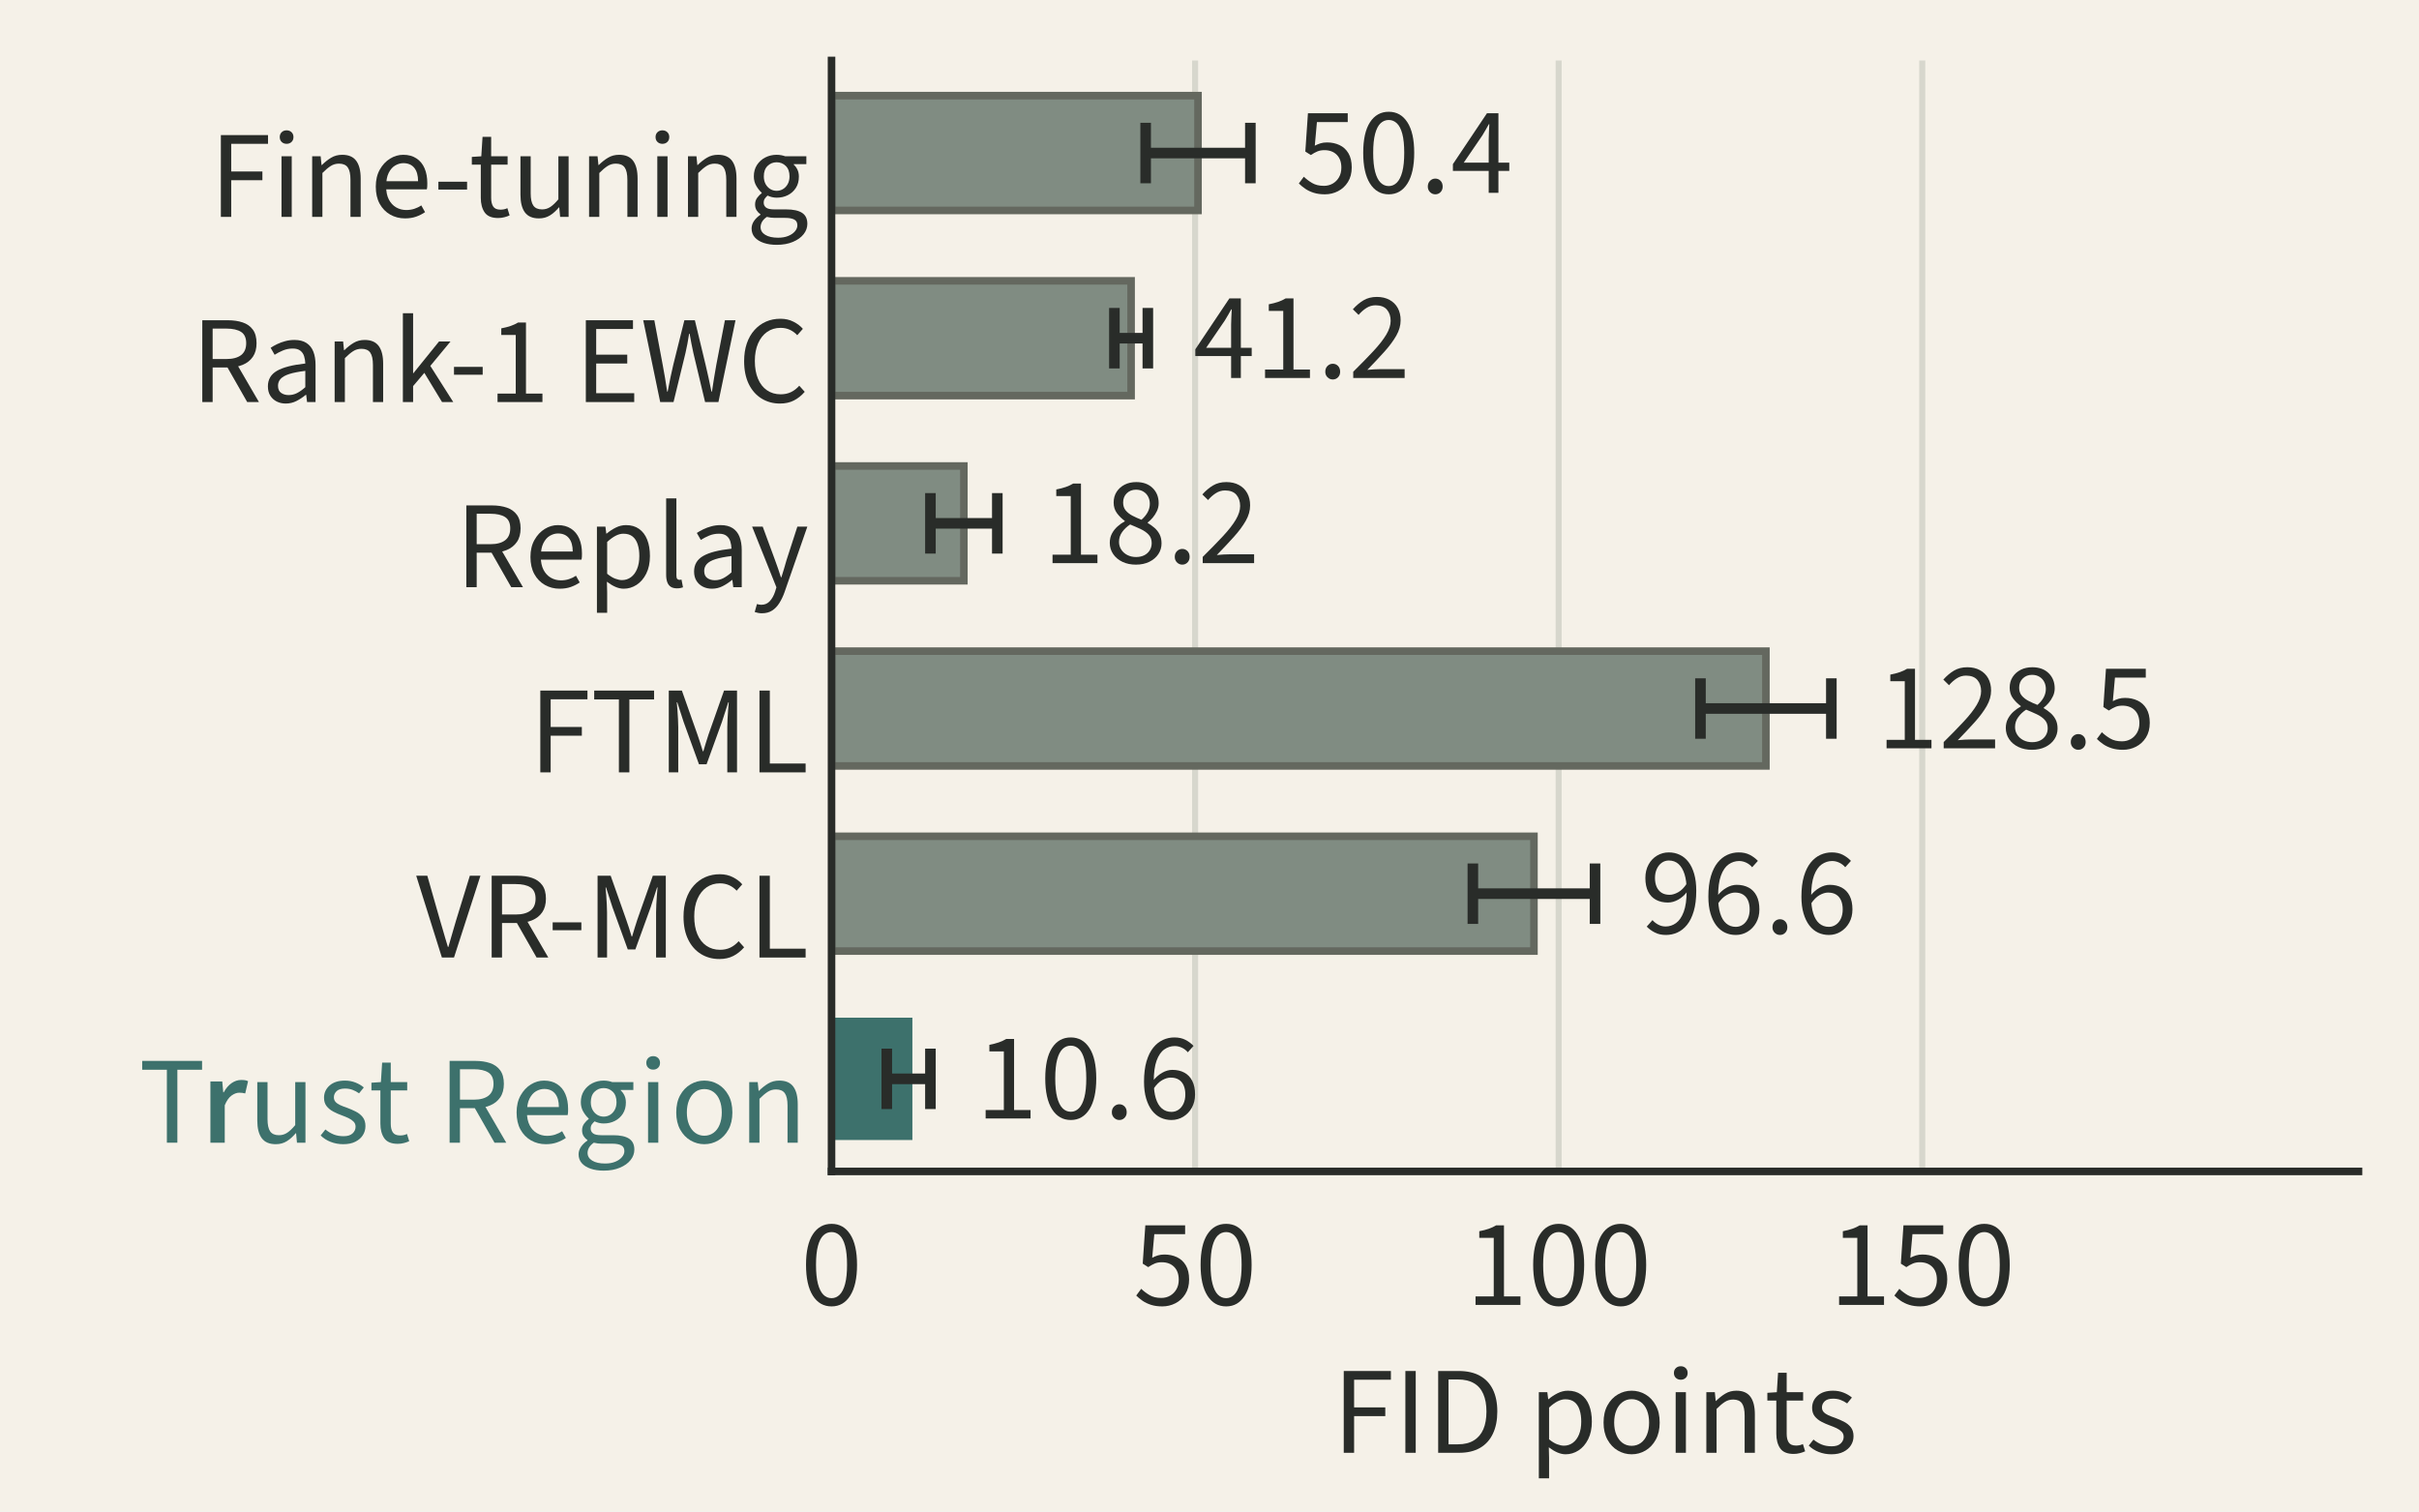
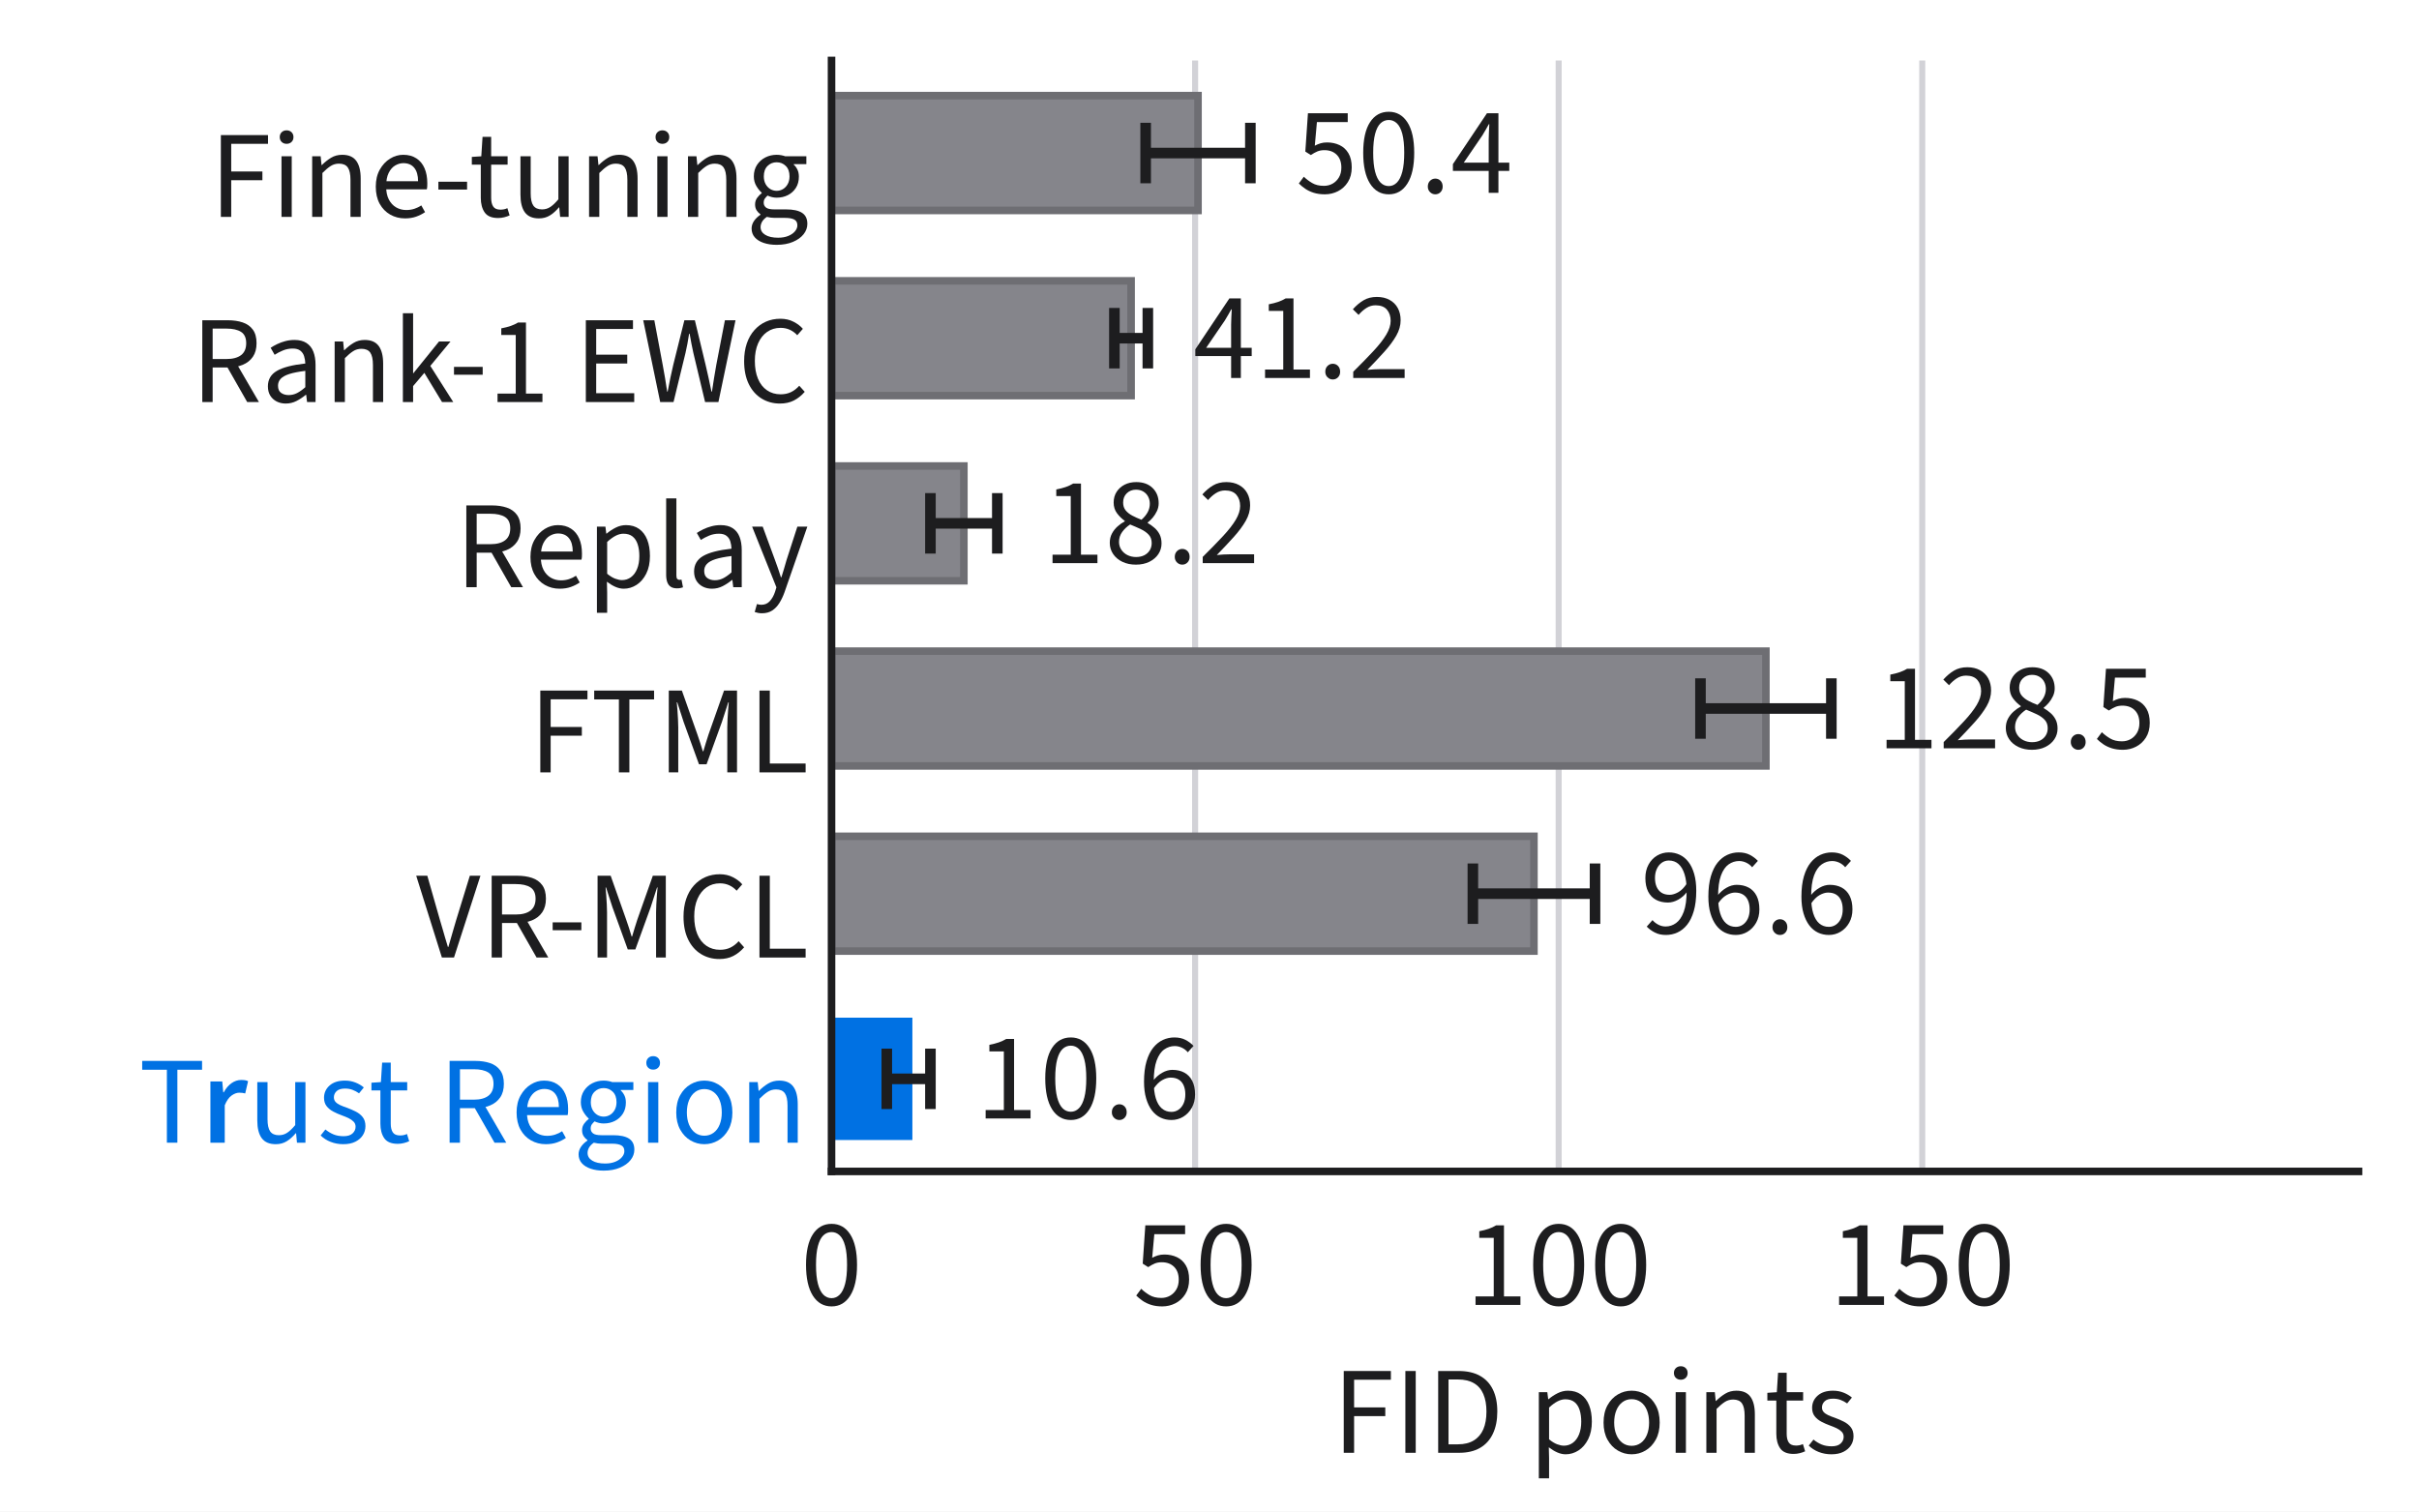
<svg xmlns="http://www.w3.org/2000/svg" xmlns:xlink="http://www.w3.org/1999/xlink" width="320pt" height="200pt" viewBox="0 0 320 200" version="1.1">
  <defs>
    <style type="text/css">*{stroke-linejoin: round; stroke-linecap: butt}</style>
  </defs>
  <g id="figure_1">
    <g id="patch_1">
-       <path d="M 0 200  L 320 200  L 320 0  L 0 0  z " style="fill: #f5f1e8" />
+       <path d="M 0 200  L 320 200  L 320 0  L 0 0  z " style="fill: #ffffff" />
    </g>
    <g id="axes_1">
      <g id="patch_2">
-         <path d="M 110 155  L 312 155  L 312 8  L 110 8  z " style="fill: #f5f1e8" />
+         <path d="M 110 155  L 312 155  L 312 8  L 110 8  z " style="fill: #ffffff" />
      </g>
      <g id="matplotlib.axis_1">
        <g id="xtick_1">
          <g id="line2d_1">
-             <path d="M 110 155  L 110 8  " clip-path="url(#pd2aa6db410)" style="fill: none; stroke: #d7d7cd; stroke-width: 0.8; stroke-linecap: square" />
+             <path d="M 110 155  L 110 8  " clip-path="url(#pd2aa6db410)" style="fill: none; stroke: #d2d2d7; stroke-width: 0.8; stroke-linecap: square" />
          </g>
          <g id="line2d_2" />
          <g id="text_1">
-             <g style="fill: #292c29" transform="translate(105.8995 172.6616) scale(0.165 -0.165)">
+             <g style="fill: #1d1d1f" transform="translate(105.8995 172.6616) scale(0.165 -0.165)">
              <defs>
                <path id="SourceSans3-Roman-84" d="M 1594 -77  Q 979 -77 630 476  Q 282 1030 282 2054  Q 282 3085 630 3622  Q 979 4160 1594 4160  Q 2202 4160 2550 3619  Q 2899 3078 2899 2054  Q 2899 1030 2550 476  Q 2202 -77 1594 -77  z M 1594 346  Q 1830 346 2009 525  Q 2189 704 2288 1081  Q 2387 1459 2387 2054  Q 2387 2656 2288 3027  Q 2189 3398 2009 3568  Q 1830 3738 1594 3738  Q 1350 3738 1171 3568  Q 992 3398 893 3027  Q 794 2656 794 2054  Q 794 1459 893 1081  Q 992 704 1171 525  Q 1350 346 1594 346  z " transform="scale(0.015625)" />
              </defs>
              <use xlink:href="#SourceSans3-Roman-84" />
            </g>
          </g>
        </g>
        <g id="xtick_2">
          <g id="line2d_3">
-             <path d="M 158.095 155  L 158.095 8  " clip-path="url(#pd2aa6db410)" style="fill: none; stroke: #d7d7cd; stroke-width: 0.8; stroke-linecap: square" />
+             <path d="M 158.095 155  L 158.095 8  " clip-path="url(#pd2aa6db410)" style="fill: none; stroke: #d2d2d7; stroke-width: 0.8; stroke-linecap: square" />
          </g>
          <g id="line2d_4" />
          <g id="text_2">
-             <g style="fill: #292c29" transform="translate(149.8942 172.6616) scale(0.165 -0.165)">
+             <g style="fill: #1d1d1f" transform="translate(149.8942 172.6616) scale(0.165 -0.165)">
              <defs>
                <path id="SourceSans3-Roman-89" d="M 1498 -77  Q 1171 -77 921 3  Q 672 83 486 211  Q 301 339 160 480  L 416 826  Q 602 646 845 502  Q 1088 358 1446 358  Q 1696 358 1897 473  Q 2099 589 2220 797  Q 2342 1005 2342 1293  Q 2342 1715 2105 1952  Q 1869 2189 1472 2189  Q 1267 2189 1113 2125  Q 960 2061 774 1939  L 493 2118  L 627 4083  L 2669 4083  L 2669 3629  L 1088 3629  L 979 2419  Q 1126 2496 1273 2541  Q 1421 2586 1606 2586  Q 1958 2586 2246 2451  Q 2534 2317 2704 2032  Q 2874 1747 2874 1306  Q 2874 864 2678 553  Q 2483 243 2169 83  Q 1856 -77 1498 -77  z " transform="scale(0.015625)" />
              </defs>
              <use xlink:href="#SourceSans3-Roman-89" />
              <use xlink:href="#SourceSans3-Roman-84" transform="translate(49.70312 0)" />
            </g>
          </g>
        </g>
        <g id="xtick_3">
          <g id="line2d_5">
-             <path d="M 206.19 155  L 206.19 8  " clip-path="url(#pd2aa6db410)" style="fill: none; stroke: #d7d7cd; stroke-width: 0.8; stroke-linecap: square" />
+             <path d="M 206.19 155  L 206.19 8  " clip-path="url(#pd2aa6db410)" style="fill: none; stroke: #d2d2d7; stroke-width: 0.8; stroke-linecap: square" />
          </g>
          <g id="line2d_6" />
          <g id="text_3">
-             <g style="fill: #292c29" transform="translate(193.889 172.6616) scale(0.165 -0.165)">
+             <g style="fill: #1d1d1f" transform="translate(193.889 172.6616) scale(0.165 -0.165)">
              <defs>
                <path id="SourceSans3-Roman-85" d="M 506 0  L 506 435  L 1440 435  L 1440 3443  L 698 3443  L 698 3782  Q 973 3834 1184 3907  Q 1395 3981 1562 4083  L 1965 4083  L 1965 435  L 2810 435  L 2810 0  L 506 0  z " transform="scale(0.015625)" />
              </defs>
              <use xlink:href="#SourceSans3-Roman-85" />
              <use xlink:href="#SourceSans3-Roman-84" transform="translate(49.70312 0)" />
              <use xlink:href="#SourceSans3-Roman-84" transform="translate(99.40625 0)" />
            </g>
          </g>
        </g>
        <g id="xtick_4">
          <g id="line2d_7">
-             <path d="M 254.286 155  L 254.286 8  " clip-path="url(#pd2aa6db410)" style="fill: none; stroke: #d7d7cd; stroke-width: 0.8; stroke-linecap: square" />
+             <path d="M 254.286 155  L 254.286 8  " clip-path="url(#pd2aa6db410)" style="fill: none; stroke: #d2d2d7; stroke-width: 0.8; stroke-linecap: square" />
          </g>
          <g id="line2d_8" />
          <g id="text_4">
-             <g style="fill: #292c29" transform="translate(241.9842 172.6616) scale(0.165 -0.165)">
+             <g style="fill: #1d1d1f" transform="translate(241.9842 172.6616) scale(0.165 -0.165)">
              <use xlink:href="#SourceSans3-Roman-85" />
              <use xlink:href="#SourceSans3-Roman-89" transform="translate(49.70312 0)" />
              <use xlink:href="#SourceSans3-Roman-84" transform="translate(99.40625 0)" />
            </g>
          </g>
        </g>
        <g id="text_5">
-           <g style="fill: #292c29" transform="translate(176.2752 192.23) scale(0.165 -0.165)">
+           <g style="fill: #1d1d1f" transform="translate(176.2752 192.23) scale(0.165 -0.165)">
            <defs>
              <path id="SourceSans3-Roman-7" d="M 576 0  L 576 4198  L 2995 4198  L 2995 3750  L 1107 3750  L 1107 2330  L 2707 2330  L 2707 1882  L 1107 1882  L 1107 0  L 576 0  z " transform="scale(0.015625)" />
              <path id="SourceSans3-Roman-a" d="M 576 0  L 576 4198  L 1107 4198  L 1107 0  L 576 0  z " transform="scale(0.015625)" />
              <path id="SourceSans3-Roman-5" d="M 576 0  L 576 4198  L 1626 4198  Q 2272 4198 2713 3955  Q 3155 3712 3382 3248  Q 3610 2784 3610 2118  Q 3610 1453 3382 976  Q 3155 499 2720 249  Q 2285 0 1651 0  L 576 0  z M 1107 435  L 1587 435  Q 2080 435 2406 636  Q 2733 838 2893 1209  Q 3053 1581 3053 2118  Q 3053 2643 2893 3014  Q 2733 3386 2406 3574  Q 2080 3763 1587 3763  L 1107 3763  L 1107 435  z " transform="scale(0.015625)" />
              <path id="SourceSans3-Roman-1" transform="scale(0.015625)" />
              <path id="SourceSans3-Roman-2b" d="M 525 -1312  L 525 3110  L 960 3110  L 1005 2752  L 1024 2752  Q 1235 2931 1491 3059  Q 1747 3187 2016 3187  Q 2413 3187 2688 2992  Q 2963 2797 3104 2441  Q 3245 2086 3245 1600  Q 3245 1075 3056 697  Q 2867 320 2560 121  Q 2253 -77 1901 -77  Q 1690 -77 1472 19  Q 1254 115 1037 282  L 1050 -262  L 1050 -1312  L 525 -1312  z M 1811 365  Q 2067 365 2268 512  Q 2470 659 2585 937  Q 2701 1216 2701 1600  Q 2701 1939 2617 2198  Q 2534 2458 2355 2602  Q 2176 2746 1882 2746  Q 1690 2746 1485 2640  Q 1280 2534 1050 2323  L 1050 691  Q 1267 512 1462 438  Q 1658 365 1811 365  z " transform="scale(0.015625)" />
              <path id="SourceSans3-Roman-2a" d="M 1734 -77  Q 1357 -77 1027 115  Q 698 307 496 672  Q 294 1037 294 1549  Q 294 2074 496 2438  Q 698 2803 1027 2995  Q 1357 3187 1734 3187  Q 2118 3187 2444 2995  Q 2771 2803 2972 2438  Q 3174 2074 3174 1549  Q 3174 1037 2972 672  Q 2771 307 2444 115  Q 2118 -77 1734 -77  z M 1734 358  Q 2003 358 2208 508  Q 2413 659 2521 928  Q 2630 1197 2630 1549  Q 2630 1907 2521 2179  Q 2413 2451 2208 2601  Q 2003 2752 1734 2752  Q 1466 2752 1264 2601  Q 1062 2451 950 2179  Q 838 1907 838 1549  Q 838 1197 950 928  Q 1062 659 1264 508  Q 1466 358 1734 358  z " transform="scale(0.015625)" />
              <path id="SourceSans3-Roman-24" d="M 525 0  L 525 3110  L 1050 3110  L 1050 0  L 525 0  z M 787 3750  Q 633 3750 534 3846  Q 435 3942 435 4096  Q 435 4250 534 4346  Q 633 4442 787 4442  Q 941 4442 1040 4346  Q 1139 4250 1139 4096  Q 1139 3942 1040 3846  Q 941 3750 787 3750  z " transform="scale(0.015625)" />
              <path id="SourceSans3-Roman-29" d="M 525 0  L 525 3110  L 960 3110  L 1005 2662  L 1024 2662  Q 1248 2886 1497 3036  Q 1747 3187 2067 3187  Q 2560 3187 2787 2876  Q 3014 2566 3014 1971  L 3014 0  L 2490 0  L 2490 1901  Q 2490 2342 2352 2537  Q 2214 2733 1901 2733  Q 1664 2733 1475 2611  Q 1286 2490 1050 2253  L 1050 0  L 525 0  z " transform="scale(0.015625)" />
              <path id="SourceSans3-Roman-2f" d="M 1504 -58  Q 1011 -58 812 230  Q 614 518 614 979  L 614 2682  L 154 2682  L 154 3078  L 640 3110  L 704 4109  L 1146 4109  L 1146 3110  L 1990 3110  L 1990 2682  L 1146 2682  L 1146 973  Q 1146 691 1251 531  Q 1357 371 1626 371  Q 1709 371 1798 387  Q 1888 403 1978 448  L 2093 77  Q 1971 19 1817 -19  Q 1664 -58 1504 -58  z " transform="scale(0.015625)" />
              <path id="SourceSans3-Roman-2e" d="M 1338 -77  Q 998 -77 694 41  Q 390 160 179 371  L 422 678  Q 627 512 848 422  Q 1069 333 1357 333  Q 1664 333 1817 477  Q 1971 621 1971 819  Q 1971 979 1865 1084  Q 1760 1190 1603 1264  Q 1446 1338 1267 1402  Q 1037 1485 825 1597  Q 614 1709 483 1878  Q 352 2048 352 2304  Q 352 2682 637 2934  Q 922 3187 1427 3187  Q 1715 3187 1964 3088  Q 2214 2989 2394 2835  L 2150 2534  Q 1984 2650 1811 2714  Q 1638 2778 1427 2778  Q 1133 2778 995 2643  Q 858 2509 858 2330  Q 858 2189 941 2096  Q 1024 2003 1174 1932  Q 1325 1862 1517 1798  Q 1760 1709 1981 1597  Q 2202 1485 2339 1309  Q 2477 1133 2477 851  Q 2477 595 2345 387  Q 2214 179 1961 51  Q 1709 -77 1338 -77  z " transform="scale(0.015625)" />
            </defs>
            <use xlink:href="#SourceSans3-Roman-7" />
            <use xlink:href="#SourceSans3-Roman-a" transform="translate(49.40625 0)" />
            <use xlink:href="#SourceSans3-Roman-5" transform="translate(75.70312 0)" />
            <use xlink:href="#SourceSans3-Roman-1" transform="translate(137.2031 0)" />
            <use xlink:href="#SourceSans3-Roman-2b" transform="translate(157.2031 0)" />
            <use xlink:href="#SourceSans3-Roman-2a" transform="translate(212.7031 0)" />
            <use xlink:href="#SourceSans3-Roman-24" transform="translate(266.9062 0)" />
            <use xlink:href="#SourceSans3-Roman-29" transform="translate(291.5 0)" />
            <use xlink:href="#SourceSans3-Roman-2f" transform="translate(346.2031 0)" />
            <use xlink:href="#SourceSans3-Roman-2e" transform="translate(379 0)" />
          </g>
        </g>
      </g>
      <g id="matplotlib.axis_2">
        <g id="ytick_1">
          <g id="line2d_9" />
          <g id="text_6">
-             <g style="fill: #292c29" transform="translate(27.73297 28.698) scale(0.165 -0.165)">
+             <g style="fill: #1d1d1f" transform="translate(27.73297 28.698) scale(0.165 -0.165)">
              <defs>
                <path id="SourceSans3-Roman-20" d="M 1786 -77  Q 1370 -77 1027 118  Q 685 314 486 675  Q 288 1037 288 1555  Q 288 2061 493 2425  Q 698 2790 1018 2988  Q 1338 3187 1696 3187  Q 2093 3187 2371 3004  Q 2650 2822 2790 2496  Q 2931 2170 2931 1728  Q 2931 1645 2928 1568  Q 2925 1491 2906 1414  L 666 1414  L 666 1830  L 2458 1830  Q 2458 2278 2262 2518  Q 2067 2758 1702 2758  Q 1491 2758 1286 2640  Q 1082 2522 950 2259  Q 819 1997 819 1562  Q 819 1165 956 896  Q 1094 627 1331 489  Q 1568 352 1850 352  Q 2074 352 2269 416  Q 2464 480 2624 589  L 2816 243  Q 2611 102 2358 12  Q 2106 -77 1786 -77  z " transform="scale(0.015625)" />
                <path id="SourceSans3-Roman-ad" d="M 262 1402  L 262 1805  L 1734 1805  L 1734 1402  L 262 1402  z " transform="scale(0.015625)" />
                <path id="SourceSans3-Roman-30" d="M 1434 -77  Q 941 -77 713 233  Q 486 544 486 1139  L 486 3110  L 1011 3110  L 1011 1210  Q 1011 774 1148 579  Q 1286 384 1594 384  Q 1830 384 2019 509  Q 2208 634 2432 902  L 2432 3110  L 2957 3110  L 2957 0  L 2522 0  L 2477 486  L 2458 486  Q 2246 230 2000 76  Q 1754 -77 1434 -77  z " transform="scale(0.015625)" />
                <path id="SourceSans3-Roman-22" d="M 1574 -1434  Q 1197 -1434 905 -1334  Q 614 -1235 451 -1049  Q 288 -864 288 -595  Q 288 -397 409 -214  Q 531 -32 742 109  L 742 134  Q 627 211 547 336  Q 467 461 467 640  Q 467 838 579 985  Q 691 1133 806 1216  L 806 1242  Q 659 1370 531 1587  Q 403 1805 403 2080  Q 403 2419 566 2668  Q 730 2918 995 3052  Q 1261 3187 1574 3187  Q 1702 3187 1817 3164  Q 1933 3142 2016 3110  L 3098 3110  L 3098 2707  L 2451 2707  L 2451 2682  Q 2566 2579 2640 2425  Q 2714 2272 2714 2061  Q 2714 1728 2560 1488  Q 2406 1248 2150 1117  Q 1894 986 1574 986  Q 1459 986 1337 1014  Q 1216 1043 1107 1094  Q 1030 1024 969 941  Q 909 858 909 723  Q 909 576 1027 480  Q 1146 384 1459 384  L 2061 384  Q 2605 384 2877 208  Q 3149 32 3149 -358  Q 3149 -646 2957 -889  Q 2765 -1133 2409 -1283  Q 2054 -1434 1574 -1434  z M 1574 1338  Q 1754 1338 1904 1430  Q 2054 1523 2144 1689  Q 2234 1856 2234 2080  Q 2234 2426 2042 2614  Q 1850 2803 1574 2803  Q 1299 2803 1107 2614  Q 915 2426 915 2080  Q 915 1856 1004 1689  Q 1094 1523 1244 1430  Q 1395 1338 1574 1338  z M 1651 -1069  Q 1946 -1069 2166 -979  Q 2387 -890 2512 -742  Q 2637 -595 2637 -435  Q 2637 -218 2473 -134  Q 2310 -51 2010 -51  L 1472 -51  Q 1382 -51 1276 -38  Q 1171 -26 1069 0  Q 896 -122 822 -256  Q 749 -390 749 -525  Q 749 -774 989 -921  Q 1229 -1069 1651 -1069  z " transform="scale(0.015625)" />
              </defs>
              <use xlink:href="#SourceSans3-Roman-7" />
              <use xlink:href="#SourceSans3-Roman-24" transform="translate(49.40625 0)" />
              <use xlink:href="#SourceSans3-Roman-29" transform="translate(74 0)" />
              <use xlink:href="#SourceSans3-Roman-20" transform="translate(128.7031 0)" />
              <use xlink:href="#SourceSans3-Roman-ad" transform="translate(179.2969 0)" />
              <use xlink:href="#SourceSans3-Roman-2f" transform="translate(207.7969 0)" />
              <use xlink:href="#SourceSans3-Roman-30" transform="translate(241.5938 0)" />
              <use xlink:href="#SourceSans3-Roman-29" transform="translate(296 0)" />
              <use xlink:href="#SourceSans3-Roman-24" transform="translate(350.7031 0)" />
              <use xlink:href="#SourceSans3-Roman-29" transform="translate(375.2969 0)" />
              <use xlink:href="#SourceSans3-Roman-22" transform="translate(430 0)" />
            </g>
          </g>
        </g>
        <g id="ytick_2">
          <g id="line2d_10" />
          <g id="text_7">
-             <g style="fill: #292c29" transform="translate(25.27602 53.198) scale(0.165 -0.165)">
+             <g style="fill: #1d1d1f" transform="translate(25.27602 53.198) scale(0.165 -0.165)">
              <defs>
                <path id="SourceSans3-Roman-13" d="M 576 0  L 576 4198  L 1888 4198  Q 2317 4198 2649 4086  Q 2982 3974 3171 3715  Q 3360 3456 3360 3021  Q 3360 2598 3171 2323  Q 2982 2048 2649 1910  Q 2317 1773 1888 1773  L 1107 1773  L 1107 0  L 576 0  z M 1107 2208  L 1811 2208  Q 2304 2208 2566 2409  Q 2829 2611 2829 3021  Q 2829 3430 2566 3600  Q 2304 3770 1811 3770  L 1107 3770  L 1107 2208  z M 2880 0  L 1786 1920  L 2202 2202  L 3482 0  L 2880 0  z " transform="scale(0.015625)" />
                <path id="SourceSans3-Roman-1c" d="M 1242 -77  Q 986 -77 778 28  Q 570 134 448 329  Q 326 525 326 806  Q 326 1331 787 1600  Q 1248 1869 2246 1978  Q 2240 2170 2185 2349  Q 2131 2528 1990 2637  Q 1850 2746 1600 2746  Q 1331 2746 1094 2646  Q 858 2547 672 2426  L 467 2784  Q 608 2880 800 2973  Q 992 3066 1216 3126  Q 1440 3187 1690 3187  Q 2067 3187 2307 3030  Q 2547 2874 2659 2586  Q 2771 2298 2771 1907  L 2771 0  L 2336 0  L 2291 371  L 2272 371  Q 2048 186 1792 54  Q 1536 -77 1242 -77  z M 1389 358  Q 1619 358 1820 460  Q 2022 563 2246 762  L 2246 1600  Q 1722 1536 1418 1437  Q 1114 1338 979 1190  Q 845 1043 845 838  Q 845 582 1005 470  Q 1165 358 1389 358  z " transform="scale(0.015625)" />
                <path id="SourceSans3-Roman-26" d="M 525 0  L 525 4557  L 1050 4557  L 1050 1478  L 1062 1478  L 2381 3110  L 2970 3110  L 1933 1856  L 3110 0  L 2534 0  L 1626 1498  L 1050 819  L 1050 0  L 525 0  z " transform="scale(0.015625)" />
                <path id="SourceSans3-Roman-6" d="M 576 0  L 576 4198  L 2995 4198  L 2995 3750  L 1107 3750  L 1107 2432  L 2701 2432  L 2701 1978  L 1107 1978  L 1107 454  L 3059 454  L 3059 0  L 576 0  z " transform="scale(0.015625)" />
                <path id="SourceSans3-Roman-18" d="M 1018 0  L 147 4198  L 717 4198  L 1146 1914  Q 1210 1574 1267 1235  Q 1325 896 1376 538  L 1402 538  Q 1466 896 1539 1235  Q 1613 1574 1690 1914  L 2259 4198  L 2797 4198  L 3347 1914  Q 3424 1581 3501 1238  Q 3578 896 3648 538  L 3674 538  Q 3725 896 3782 1235  Q 3840 1574 3898 1914  L 4339 4198  L 4883 4198  L 4006 0  L 3322 0  L 2720 2522  Q 2669 2758 2621 2998  Q 2573 3238 2528 3507  L 2502 3507  Q 2464 3238 2416 2998  Q 2368 2758 2317 2522  L 1702 0  L 1018 0  z " transform="scale(0.015625)" />
                <path id="SourceSans3-Roman-4" d="M 2170 -77  Q 1645 -77 1225 182  Q 806 442 569 928  Q 333 1414 333 2099  Q 333 2605 470 3008  Q 608 3411 864 3696  Q 1120 3981 1456 4128  Q 1792 4275 2195 4275  Q 2573 4275 2870 4121  Q 3168 3968 3347 3757  L 3059 3430  Q 2893 3610 2678 3709  Q 2464 3808 2202 3808  Q 1811 3808 1513 3600  Q 1216 3392 1049 3011  Q 883 2630 883 2112  Q 883 1581 1043 1197  Q 1203 813 1504 605  Q 1805 397 2208 397  Q 2502 397 2736 509  Q 2970 621 3162 838  L 3443 525  Q 3194 237 2886 80  Q 2579 -77 2170 -77  z " transform="scale(0.015625)" />
              </defs>
              <use xlink:href="#SourceSans3-Roman-13" />
              <use xlink:href="#SourceSans3-Roman-1c" transform="translate(56.5 0)" />
              <use xlink:href="#SourceSans3-Roman-29" transform="translate(106.9062 0)" />
              <use xlink:href="#SourceSans3-Roman-26" transform="translate(161.6094 0)" />
              <use xlink:href="#SourceSans3-Roman-ad" transform="translate(206.7031 0)" />
              <use xlink:href="#SourceSans3-Roman-85" transform="translate(237.7969 0)" />
              <use xlink:href="#SourceSans3-Roman-1" transform="translate(287.5 0)" />
              <use xlink:href="#SourceSans3-Roman-6" transform="translate(307.5 0)" />
              <use xlink:href="#SourceSans3-Roman-18" transform="translate(360.2031 0)" />
              <use xlink:href="#SourceSans3-Roman-4" transform="translate(438.2031 0)" />
            </g>
          </g>
        </g>
        <g id="ytick_3">
          <g id="line2d_11" />
          <g id="text_8">
-             <g style="fill: #292c29" transform="translate(60.20445 77.698) scale(0.165 -0.165)">
+             <g style="fill: #1d1d1f" transform="translate(60.20445 77.698) scale(0.165 -0.165)">
              <defs>
                <path id="SourceSans3-Roman-27" d="M 1082 -58  Q 883 -58 761 22  Q 640 102 582 259  Q 525 416 525 640  L 525 4557  L 1050 4557  L 1050 602  Q 1050 474 1094 426  Q 1139 378 1203 378  Q 1229 378 1251 381  Q 1274 384 1312 390  L 1389 -6  Q 1331 -26 1257 -42  Q 1184 -58 1082 -58  z " transform="scale(0.015625)" />
                <path id="SourceSans3-Roman-34" d="M 576 -1338  Q 474 -1338 381 -1318  Q 288 -1299 211 -1274  L 326 -864  Q 384 -883 441 -892  Q 499 -902 550 -902  Q 819 -902 988 -713  Q 1158 -525 1254 -237  L 1325 -6  L 77 3110  L 621 3110  L 1254 1389  Q 1331 1190 1408 960  Q 1485 730 1555 512  L 1581 512  Q 1651 730 1718 957  Q 1786 1184 1843 1389  L 2400 3110  L 2912 3110  L 1741 -256  Q 1632 -563 1478 -809  Q 1325 -1056 1107 -1197  Q 890 -1338 576 -1338  z " transform="scale(0.015625)" />
              </defs>
              <use xlink:href="#SourceSans3-Roman-13" />
              <use xlink:href="#SourceSans3-Roman-20" transform="translate(55.90625 0)" />
              <use xlink:href="#SourceSans3-Roman-2b" transform="translate(105.5 0)" />
              <use xlink:href="#SourceSans3-Roman-27" transform="translate(161 0)" />
              <use xlink:href="#SourceSans3-Roman-1c" transform="translate(186.5 0)" />
              <use xlink:href="#SourceSans3-Roman-34" transform="translate(236.9062 0)" />
            </g>
          </g>
        </g>
        <g id="ytick_4">
          <g id="line2d_12" />
          <g id="text_9">
-             <g style="fill: #292c29" transform="translate(69.99102 102.198) scale(0.165 -0.165)">
+             <g style="fill: #1d1d1f" transform="translate(69.99102 102.198) scale(0.165 -0.165)">
              <defs>
                <path id="SourceSans3-Roman-15" d="M 1446 0  L 1446 3744  L 179 3744  L 179 4198  L 3251 4198  L 3251 3744  L 1984 3744  L 1984 0  L 1446 0  z " transform="scale(0.015625)" />
                <path id="SourceSans3-Roman-e" d="M 576 0  L 576 4198  L 1248 4198  L 2042 1952  Q 2118 1741 2185 1529  Q 2253 1318 2323 1082  L 2349 1082  Q 2419 1318 2483 1529  Q 2547 1741 2618 1952  L 3411 4198  L 4077 4198  L 4077 0  L 3578 0  L 3578 2310  Q 3578 2496 3590 2726  Q 3603 2957 3619 3184  Q 3635 3411 3654 3597  L 3629 3597  L 3302 2586  L 2515 416  L 2125 416  L 1338 2586  L 1011 3597  L 986 3597  Q 1005 3411 1021 3184  Q 1037 2957 1049 2726  Q 1062 2496 1062 2310  L 1062 0  L 576 0  z " transform="scale(0.015625)" />
                <path id="SourceSans3-Roman-d" d="M 576 0  L 576 4198  L 1107 4198  L 1107 454  L 2944 454  L 2944 0  L 576 0  z " transform="scale(0.015625)" />
              </defs>
              <use xlink:href="#SourceSans3-Roman-7" />
              <use xlink:href="#SourceSans3-Roman-15" transform="translate(49.40625 0)" />
              <use xlink:href="#SourceSans3-Roman-e" transform="translate(103 0)" />
              <use xlink:href="#SourceSans3-Roman-d" transform="translate(175.7031 0)" />
            </g>
          </g>
        </g>
        <g id="ytick_5">
          <g id="line2d_13" />
          <g id="text_10">
-             <g style="fill: #292c29" transform="translate(55.05852 126.698) scale(0.165 -0.165)">
+             <g style="fill: #1d1d1f" transform="translate(55.05852 126.698) scale(0.165 -0.165)">
              <defs>
                <path id="SourceSans3-Roman-17" d="M 1318 0  L 0 4198  L 570 4198  L 1216 1933  Q 1293 1677 1357 1456  Q 1421 1235 1485 1014  Q 1549 794 1626 544  L 1651 544  Q 1722 794 1786 1014  Q 1850 1235 1914 1456  Q 1978 1677 2054 1933  L 2752 4198  L 3296 4198  L 1939 0  L 1318 0  z " transform="scale(0.015625)" />
              </defs>
              <use xlink:href="#SourceSans3-Roman-17" />
              <use xlink:href="#SourceSans3-Roman-13" transform="translate(51.5 0)" />
              <use xlink:href="#SourceSans3-Roman-ad" transform="translate(105.3125 0)" />
              <use xlink:href="#SourceSans3-Roman-e" transform="translate(136.4062 0)" />
              <use xlink:href="#SourceSans3-Roman-4" transform="translate(209.1094 0)" />
              <use xlink:href="#SourceSans3-Roman-d" transform="translate(266.2031 0)" />
            </g>
          </g>
        </g>
        <g id="ytick_6">
          <g id="line2d_14" />
          <g id="text_11">
-             <g style="fill: #3d716c" transform="translate(18.34859 151.198) scale(0.165 -0.165)">
+             <g style="fill: #0071e3" transform="translate(18.34859 151.198) scale(0.165 -0.165)">
              <defs>
                <path id="SourceSans3-Roman-2d" d="M 467 0  L 467 3142  L 1075 3142  L 1126 2586  L 1152 2586  Q 1318 2893 1552 3056  Q 1786 3219 2042 3219  Q 2163 3219 2246 3206  Q 2330 3194 2400 3155  L 2253 2528  Q 2176 2547 2112 2556  Q 2048 2566 1946 2566  Q 1760 2566 1555 2422  Q 1350 2278 1203 1920  L 1203 0  L 467 0  z " transform="scale(0.015625)" />
              </defs>
              <use xlink:href="#SourceSans3-Roman-15" />
              <use xlink:href="#SourceSans3-Roman-2d" transform="translate(50.1875 0)" />
              <use xlink:href="#SourceSans3-Roman-30" transform="translate(87.48438 0)" />
              <use xlink:href="#SourceSans3-Roman-2e" transform="translate(143.0781 0)" />
              <use xlink:href="#SourceSans3-Roman-2f" transform="translate(184.1719 0)" />
              <use xlink:href="#SourceSans3-Roman-1" transform="translate(220.2656 0)" />
              <use xlink:href="#SourceSans3-Roman-13" transform="translate(240.2656 0)" />
              <use xlink:href="#SourceSans3-Roman-20" transform="translate(298.4688 0)" />
              <use xlink:href="#SourceSans3-Roman-22" transform="translate(348.1719 0)" />
              <use xlink:href="#SourceSans3-Roman-24" transform="translate(400.1719 0)" />
              <use xlink:href="#SourceSans3-Roman-2a" transform="translate(426.375 0)" />
              <use xlink:href="#SourceSans3-Roman-29" transform="translate(481.2812 0)" />
            </g>
          </g>
        </g>
      </g>
      <g id="bar-finetuning">
-         <path d="M 110 12.655  L 158.48 12.655  L 158.48 27.845  L 110 27.845  z " clip-path="url(#pd2aa6db410)" style="fill: #808c82; stroke: #64685f; stroke-linejoin: miter" />
+         <path d="M 110 12.655  L 158.48 12.655  L 158.48 27.845  L 110 27.845  z " clip-path="url(#pd2aa6db410)" style="fill: #85858b; stroke: #6e6e73; stroke-linejoin: miter" />
      </g>
      <g id="bar-ewc">
-         <path d="M 110 37.155  L 149.63 37.155  L 149.63 52.345  L 110 52.345  z " clip-path="url(#pd2aa6db410)" style="fill: #808c82; stroke: #64685f; stroke-linejoin: miter" />
+         <path d="M 110 37.155  L 149.63 37.155  L 149.63 52.345  L 110 52.345  z " clip-path="url(#pd2aa6db410)" style="fill: #85858b; stroke: #6e6e73; stroke-linejoin: miter" />
      </g>
      <g id="bar-replay">
-         <path d="M 110 61.655  L 127.507 61.655  L 127.507 76.845  L 110 76.845  z " clip-path="url(#pd2aa6db410)" style="fill: #808c82; stroke: #64685f; stroke-linejoin: miter" />
+         <path d="M 110 61.655  L 127.507 61.655  L 127.507 76.845  L 110 76.845  z " clip-path="url(#pd2aa6db410)" style="fill: #85858b; stroke: #6e6e73; stroke-linejoin: miter" />
      </g>
      <g id="bar-ftml">
-         <path d="M 110 86.155  L 233.605 86.155  L 233.605 101.345  L 110 101.345  z " clip-path="url(#pd2aa6db410)" style="fill: #808c82; stroke: #64685f; stroke-linejoin: miter" />
+         <path d="M 110 86.155  L 233.605 86.155  L 233.605 101.345  L 110 101.345  z " clip-path="url(#pd2aa6db410)" style="fill: #85858b; stroke: #6e6e73; stroke-linejoin: miter" />
      </g>
      <g id="bar-vrmcl">
-         <path d="M 110 110.655  L 202.92 110.655  L 202.92 125.845  L 110 125.845  z " clip-path="url(#pd2aa6db410)" style="fill: #808c82; stroke: #64685f; stroke-linejoin: miter" />
+         <path d="M 110 110.655  L 202.92 110.655  L 202.92 125.845  L 110 125.845  z " clip-path="url(#pd2aa6db410)" style="fill: #85858b; stroke: #6e6e73; stroke-linejoin: miter" />
      </g>
      <g id="bar-trust-region">
-         <path d="M 110 135.155  L 120.196 135.155  L 120.196 150.345  L 110 150.345  z " clip-path="url(#pd2aa6db410)" style="fill: #3d716c; stroke: #3d716c; stroke-linejoin: miter" />
+         <path d="M 110 135.155  L 120.196 135.155  L 120.196 150.345  L 110 150.345  z " clip-path="url(#pd2aa6db410)" style="fill: #0071e3; stroke: #0071e3; stroke-linejoin: miter" />
      </g>
      <g id="se-finetuning-2">
-         <path d="M 151.554 20.25  L 165.406 20.25  " clip-path="url(#pd2aa6db410)" style="fill: none; stroke: #292c29; stroke-width: 1.4" />
+         <path d="M 151.554 20.25  L 165.406 20.25  " clip-path="url(#pd2aa6db410)" style="fill: none; stroke: #1d1d1f; stroke-width: 1.4" />
      </g>
      <g id="se-finetuning-0">
        <defs>
-           <path id="mec503f77da" d="M 0 4  L 0 -4  " style="stroke: #292c29; stroke-width: 1.4" />
+           <path id="mec503f77da" d="M 0 4  L 0 -4  " style="stroke: #1d1d1f; stroke-width: 1.4" />
        </defs>
        <g clip-path="url(#pd2aa6db410)">
-           <use xlink:href="#mec503f77da" x="151.554" y="20.25" style="fill: #1f77b4; stroke: #292c29; stroke-width: 1.4" />
+           <use xlink:href="#mec503f77da" x="151.554" y="20.25" style="fill: #1f77b4; stroke: #1d1d1f; stroke-width: 1.4" />
        </g>
      </g>
      <g id="se-finetuning-1">
        <g clip-path="url(#pd2aa6db410)">
-           <use xlink:href="#mec503f77da" x="165.406" y="20.25" style="fill: #1f77b4; stroke: #292c29; stroke-width: 1.4" />
+           <use xlink:href="#mec503f77da" x="165.406" y="20.25" style="fill: #1f77b4; stroke: #1d1d1f; stroke-width: 1.4" />
        </g>
      </g>
      <g id="se-ewc-2">
-         <path d="M 147.418 44.75  L 151.843 44.75  " clip-path="url(#pd2aa6db410)" style="fill: none; stroke: #292c29; stroke-width: 1.4" />
+         <path d="M 147.418 44.75  L 151.843 44.75  " clip-path="url(#pd2aa6db410)" style="fill: none; stroke: #1d1d1f; stroke-width: 1.4" />
      </g>
      <g id="se-ewc-0">
        <g clip-path="url(#pd2aa6db410)">
-           <use xlink:href="#mec503f77da" x="147.418" y="44.75" style="fill: #1f77b4; stroke: #292c29; stroke-width: 1.4" />
+           <use xlink:href="#mec503f77da" x="147.418" y="44.75" style="fill: #1f77b4; stroke: #1d1d1f; stroke-width: 1.4" />
        </g>
      </g>
      <g id="se-ewc-1">
        <g clip-path="url(#pd2aa6db410)">
-           <use xlink:href="#mec503f77da" x="151.843" y="44.75" style="fill: #1f77b4; stroke: #292c29; stroke-width: 1.4" />
+           <use xlink:href="#mec503f77da" x="151.843" y="44.75" style="fill: #1f77b4; stroke: #1d1d1f; stroke-width: 1.4" />
        </g>
      </g>
      <g id="se-replay-2">
-         <path d="M 123.082 69.25  L 131.931 69.25  " clip-path="url(#pd2aa6db410)" style="fill: none; stroke: #292c29; stroke-width: 1.4" />
+         <path d="M 123.082 69.25  L 131.931 69.25  " clip-path="url(#pd2aa6db410)" style="fill: none; stroke: #1d1d1f; stroke-width: 1.4" />
      </g>
      <g id="se-replay-0">
        <g clip-path="url(#pd2aa6db410)">
-           <use xlink:href="#mec503f77da" x="123.082" y="69.25" style="fill: #1f77b4; stroke: #292c29; stroke-width: 1.4" />
+           <use xlink:href="#mec503f77da" x="123.082" y="69.25" style="fill: #1f77b4; stroke: #1d1d1f; stroke-width: 1.4" />
        </g>
      </g>
      <g id="se-replay-1">
        <g clip-path="url(#pd2aa6db410)">
-           <use xlink:href="#mec503f77da" x="131.931" y="69.25" style="fill: #1f77b4; stroke: #292c29; stroke-width: 1.4" />
+           <use xlink:href="#mec503f77da" x="131.931" y="69.25" style="fill: #1f77b4; stroke: #1d1d1f; stroke-width: 1.4" />
        </g>
      </g>
      <g id="se-ftml-2">
-         <path d="M 224.948 93.75  L 242.262 93.75  " clip-path="url(#pd2aa6db410)" style="fill: none; stroke: #292c29; stroke-width: 1.4" />
+         <path d="M 224.948 93.75  L 242.262 93.75  " clip-path="url(#pd2aa6db410)" style="fill: none; stroke: #1d1d1f; stroke-width: 1.4" />
      </g>
      <g id="se-ftml-0">
        <g clip-path="url(#pd2aa6db410)">
-           <use xlink:href="#mec503f77da" x="224.948" y="93.75" style="fill: #1f77b4; stroke: #292c29; stroke-width: 1.4" />
+           <use xlink:href="#mec503f77da" x="224.948" y="93.75" style="fill: #1f77b4; stroke: #1d1d1f; stroke-width: 1.4" />
        </g>
      </g>
      <g id="se-ftml-1">
        <g clip-path="url(#pd2aa6db410)">
-           <use xlink:href="#mec503f77da" x="242.262" y="93.75" style="fill: #1f77b4; stroke: #292c29; stroke-width: 1.4" />
+           <use xlink:href="#mec503f77da" x="242.262" y="93.75" style="fill: #1f77b4; stroke: #1d1d1f; stroke-width: 1.4" />
        </g>
      </g>
      <g id="se-vrmcl-2">
-         <path d="M 194.84 118.25  L 211 118.25  " clip-path="url(#pd2aa6db410)" style="fill: none; stroke: #292c29; stroke-width: 1.4" />
+         <path d="M 194.84 118.25  L 211 118.25  " clip-path="url(#pd2aa6db410)" style="fill: none; stroke: #1d1d1f; stroke-width: 1.4" />
      </g>
      <g id="se-vrmcl-0">
        <g clip-path="url(#pd2aa6db410)">
-           <use xlink:href="#mec503f77da" x="194.84" y="118.25" style="fill: #1f77b4; stroke: #292c29; stroke-width: 1.4" />
+           <use xlink:href="#mec503f77da" x="194.84" y="118.25" style="fill: #1f77b4; stroke: #1d1d1f; stroke-width: 1.4" />
        </g>
      </g>
      <g id="se-vrmcl-1">
        <g clip-path="url(#pd2aa6db410)">
-           <use xlink:href="#mec503f77da" x="211" y="118.25" style="fill: #1f77b4; stroke: #292c29; stroke-width: 1.4" />
+           <use xlink:href="#mec503f77da" x="211" y="118.25" style="fill: #1f77b4; stroke: #1d1d1f; stroke-width: 1.4" />
        </g>
      </g>
      <g id="se-trust-region-2">
-         <path d="M 117.31 142.75  L 123.082 142.75  " clip-path="url(#pd2aa6db410)" style="fill: none; stroke: #292c29; stroke-width: 1.4" />
+         <path d="M 117.31 142.75  L 123.082 142.75  " clip-path="url(#pd2aa6db410)" style="fill: none; stroke: #1d1d1f; stroke-width: 1.4" />
      </g>
      <g id="se-trust-region-0">
        <g clip-path="url(#pd2aa6db410)">
-           <use xlink:href="#mec503f77da" x="117.31" y="142.75" style="fill: #1f77b4; stroke: #292c29; stroke-width: 1.4" />
+           <use xlink:href="#mec503f77da" x="117.31" y="142.75" style="fill: #1f77b4; stroke: #1d1d1f; stroke-width: 1.4" />
        </g>
      </g>
      <g id="se-trust-region-1">
        <g clip-path="url(#pd2aa6db410)">
-           <use xlink:href="#mec503f77da" x="123.082" y="142.75" style="fill: #1f77b4; stroke: #292c29; stroke-width: 1.4" />
+           <use xlink:href="#mec503f77da" x="123.082" y="142.75" style="fill: #1f77b4; stroke: #1d1d1f; stroke-width: 1.4" />
        </g>
      </g>
      <g id="patch_3">
-         <path d="M 110 155  L 110 8  " style="fill: none; stroke: #292c29; stroke-linejoin: miter; stroke-linecap: square" />
+         <path d="M 110 155  L 110 8  " style="fill: none; stroke: #1d1d1f; stroke-linejoin: miter; stroke-linecap: square" />
      </g>
      <g id="patch_4">
-         <path d="M 110 155  L 312 155  " style="fill: none; stroke: #292c29; stroke-linejoin: miter; stroke-linecap: square" />
+         <path d="M 110 155  L 312 155  " style="fill: none; stroke: #1d1d1f; stroke-linejoin: miter; stroke-linecap: square" />
      </g>
      <g id="value-finetuning">
-         <g style="fill: #292c29" transform="translate(171.4057 25.51324) scale(0.165 -0.165)">
+         <g style="fill: #1d1d1f" transform="translate(171.4057 25.51324) scale(0.165 -0.165)">
          <defs>
            <path id="SourceSans3-Roman-98" d="M 800 -77  Q 646 -77 531 35  Q 416 147 416 320  Q 416 506 531 618  Q 646 730 800 730  Q 960 730 1069 618  Q 1178 506 1178 320  Q 1178 147 1069 35  Q 960 -77 800 -77  z " transform="scale(0.015625)" />
            <path id="SourceSans3-Roman-88" d="M 1946 0  L 1946 2733  Q 1946 2893 1958 3126  Q 1971 3360 1978 3520  L 1952 3520  Q 1875 3373 1792 3235  Q 1709 3098 1619 2944  L 666 1549  L 3002 1549  L 3002 1126  L 109 1126  L 109 1472  L 1856 4083  L 2445 4083  L 2445 0  L 1946 0  z " transform="scale(0.015625)" />
          </defs>
          <use xlink:href="#SourceSans3-Roman-89" />
          <use xlink:href="#SourceSans3-Roman-84" transform="translate(49.70312 0)" />
          <use xlink:href="#SourceSans3-Roman-98" transform="translate(99.40625 0)" />
          <use xlink:href="#SourceSans3-Roman-88" transform="translate(124.3125 0)" />
        </g>
      </g>
      <g id="value-ewc">
-         <g style="fill: #292c29" transform="translate(157.8429 50.01324) scale(0.165 -0.165)">
+         <g style="fill: #1d1d1f" transform="translate(157.8429 50.01324) scale(0.165 -0.165)">
          <defs>
            <path id="SourceSans3-Roman-86" d="M 256 0  L 256 320  Q 864 922 1296 1386  Q 1728 1850 1952 2227  Q 2176 2605 2176 2931  Q 2176 3283 1984 3507  Q 1792 3731 1402 3731  Q 1146 3731 928 3590  Q 710 3450 531 3238  L 237 3526  Q 493 3814 784 3987  Q 1075 4160 1466 4160  Q 1843 4160 2118 4009  Q 2394 3859 2541 3590  Q 2688 3322 2688 2963  Q 2688 2566 2467 2176  Q 2246 1786 1862 1357  Q 1478 928 979 416  Q 1146 435 1325 444  Q 1504 454 1664 454  L 2893 454  L 2893 0  L 256 0  z " transform="scale(0.015625)" />
          </defs>
          <use xlink:href="#SourceSans3-Roman-88" />
          <use xlink:href="#SourceSans3-Roman-85" transform="translate(49.70312 0)" />
          <use xlink:href="#SourceSans3-Roman-98" transform="translate(99.40625 0)" />
          <use xlink:href="#SourceSans3-Roman-86" transform="translate(124.3125 0)" />
        </g>
      </g>
      <g id="value-replay">
-         <g style="fill: #292c29" transform="translate(137.9314 74.51324) scale(0.165 -0.165)">
+         <g style="fill: #1d1d1f" transform="translate(137.9314 74.51324) scale(0.165 -0.165)">
          <defs>
            <path id="SourceSans3-Roman-8c" d="M 1600 -77  Q 1216 -77 912 67  Q 608 211 435 467  Q 262 723 262 1043  Q 262 1312 374 1520  Q 486 1728 662 1885  Q 838 2042 1030 2144  L 1030 2170  Q 806 2330 633 2560  Q 461 2790 461 3110  Q 461 3424 614 3661  Q 768 3898 1027 4029  Q 1286 4160 1619 4160  Q 2150 4160 2460 3856  Q 2771 3552 2771 3072  Q 2771 2861 2681 2672  Q 2592 2483 2464 2332  Q 2336 2182 2208 2086  L 2208 2061  Q 2387 1958 2550 1817  Q 2714 1677 2816 1481  Q 2918 1286 2918 1011  Q 2918 710 2755 464  Q 2592 218 2294 70  Q 1997 -77 1600 -77  z M 1888 2227  Q 2099 2413 2208 2617  Q 2317 2822 2317 3046  Q 2317 3245 2233 3408  Q 2150 3571 1990 3670  Q 1830 3770 1606 3770  Q 1325 3770 1136 3587  Q 947 3405 947 3110  Q 947 2867 1078 2707  Q 1210 2547 1424 2435  Q 1638 2323 1888 2227  z M 1613 314  Q 1850 314 2029 403  Q 2208 493 2310 656  Q 2413 819 2413 1030  Q 2413 1293 2259 1459  Q 2106 1626 1856 1744  Q 1606 1862 1306 1984  Q 1062 1824 899 1600  Q 736 1376 736 1094  Q 736 870 851 694  Q 966 518 1164 416  Q 1363 314 1613 314  z " transform="scale(0.015625)" />
          </defs>
          <use xlink:href="#SourceSans3-Roman-85" />
          <use xlink:href="#SourceSans3-Roman-8c" transform="translate(49.70312 0)" />
          <use xlink:href="#SourceSans3-Roman-98" transform="translate(99.40625 0)" />
          <use xlink:href="#SourceSans3-Roman-86" transform="translate(124.3125 0)" />
        </g>
      </g>
      <g id="value-ftml">
-         <g style="fill: #292c29" transform="translate(248.2619 99.01324) scale(0.165 -0.165)">
+         <g style="fill: #1d1d1f" transform="translate(248.2619 99.01324) scale(0.165 -0.165)">
          <use xlink:href="#SourceSans3-Roman-85" />
          <use xlink:href="#SourceSans3-Roman-86" transform="translate(49.70312 0)" />
          <use xlink:href="#SourceSans3-Roman-8c" transform="translate(99.40625 0)" />
          <use xlink:href="#SourceSans3-Roman-98" transform="translate(149.1094 0)" />
          <use xlink:href="#SourceSans3-Roman-89" transform="translate(174.0156 0)" />
        </g>
      </g>
      <g id="value-vrmcl">
-         <g style="fill: #292c29" transform="translate(217 123.5132) scale(0.165 -0.165)">
+         <g style="fill: #1d1d1f" transform="translate(217 123.5132) scale(0.165 -0.165)">
          <defs>
            <path id="SourceSans3-Roman-8d" d="M 1312 -77  Q 986 -77 742 48  Q 499 173 326 352  L 621 685  Q 749 538 925 448  Q 1101 358 1293 358  Q 1587 358 1830 534  Q 2074 710 2224 1110  Q 2374 1510 2374 2195  Q 2374 2701 2265 3043  Q 2157 3386 1955 3565  Q 1754 3744 1459 3744  Q 1261 3744 1101 3632  Q 941 3520 845 3318  Q 749 3117 749 2848  Q 749 2586 835 2390  Q 922 2195 1088 2089  Q 1254 1984 1504 1984  Q 1702 1984 1939 2115  Q 2176 2246 2381 2560  L 2400 2144  Q 2214 1888 1945 1737  Q 1677 1587 1414 1587  Q 1062 1587 800 1728  Q 538 1869 397 2150  Q 256 2432 256 2848  Q 256 3238 419 3536  Q 582 3834 857 3997  Q 1133 4160 1459 4160  Q 1760 4160 2019 4038  Q 2278 3917 2467 3670  Q 2656 3424 2761 3056  Q 2867 2688 2867 2195  Q 2867 1581 2739 1145  Q 2611 710 2393 441  Q 2176 173 1897 48  Q 1619 -77 1312 -77  z " transform="scale(0.015625)" />
            <path id="SourceSans3-Roman-8a" d="M 1715 -77  Q 1414 -77 1158 44  Q 902 166 713 412  Q 525 659 416 1027  Q 307 1395 307 1888  Q 307 2502 435 2934  Q 563 3366 780 3635  Q 998 3904 1276 4032  Q 1555 4160 1862 4160  Q 2195 4160 2435 4035  Q 2675 3910 2848 3725  L 2554 3398  Q 2432 3546 2253 3632  Q 2074 3718 1882 3718  Q 1594 3718 1347 3545  Q 1101 3373 953 2973  Q 806 2573 806 1888  Q 806 1382 912 1036  Q 1018 691 1222 515  Q 1427 339 1715 339  Q 1914 339 2077 451  Q 2240 563 2333 764  Q 2426 966 2426 1235  Q 2426 1498 2342 1693  Q 2259 1888 2092 1993  Q 1926 2099 1670 2099  Q 1472 2099 1238 1968  Q 1005 1837 794 1523  L 774 1939  Q 973 2195 1235 2345  Q 1498 2496 1760 2496  Q 2112 2496 2374 2355  Q 2637 2214 2781 1932  Q 2925 1651 2925 1235  Q 2925 845 2758 550  Q 2592 256 2317 89  Q 2042 -77 1715 -77  z " transform="scale(0.015625)" />
          </defs>
          <use xlink:href="#SourceSans3-Roman-8d" />
          <use xlink:href="#SourceSans3-Roman-8a" transform="translate(49.70312 0)" />
          <use xlink:href="#SourceSans3-Roman-98" transform="translate(99.40625 0)" />
          <use xlink:href="#SourceSans3-Roman-8a" transform="translate(124.3125 0)" />
        </g>
      </g>
      <g id="value-trust-region">
-         <g style="fill: #292c29" transform="translate(129.0819 147.9965) scale(0.165 -0.165)">
+         <g style="fill: #1d1d1f" transform="translate(129.0819 147.9965) scale(0.165 -0.165)">
          <use xlink:href="#SourceSans3-Roman-85" />
          <use xlink:href="#SourceSans3-Roman-84" transform="translate(51.29688 0)" />
          <use xlink:href="#SourceSans3-Roman-98" transform="translate(102.5938 0)" />
          <use xlink:href="#SourceSans3-Roman-8a" transform="translate(130.0938 0)" />
        </g>
      </g>
    </g>
  </g>
  <defs>
    <clipPath id="pd2aa6db410">
      <rect x="110" y="8" width="202" height="147" />
    </clipPath>
  </defs>
</svg>
